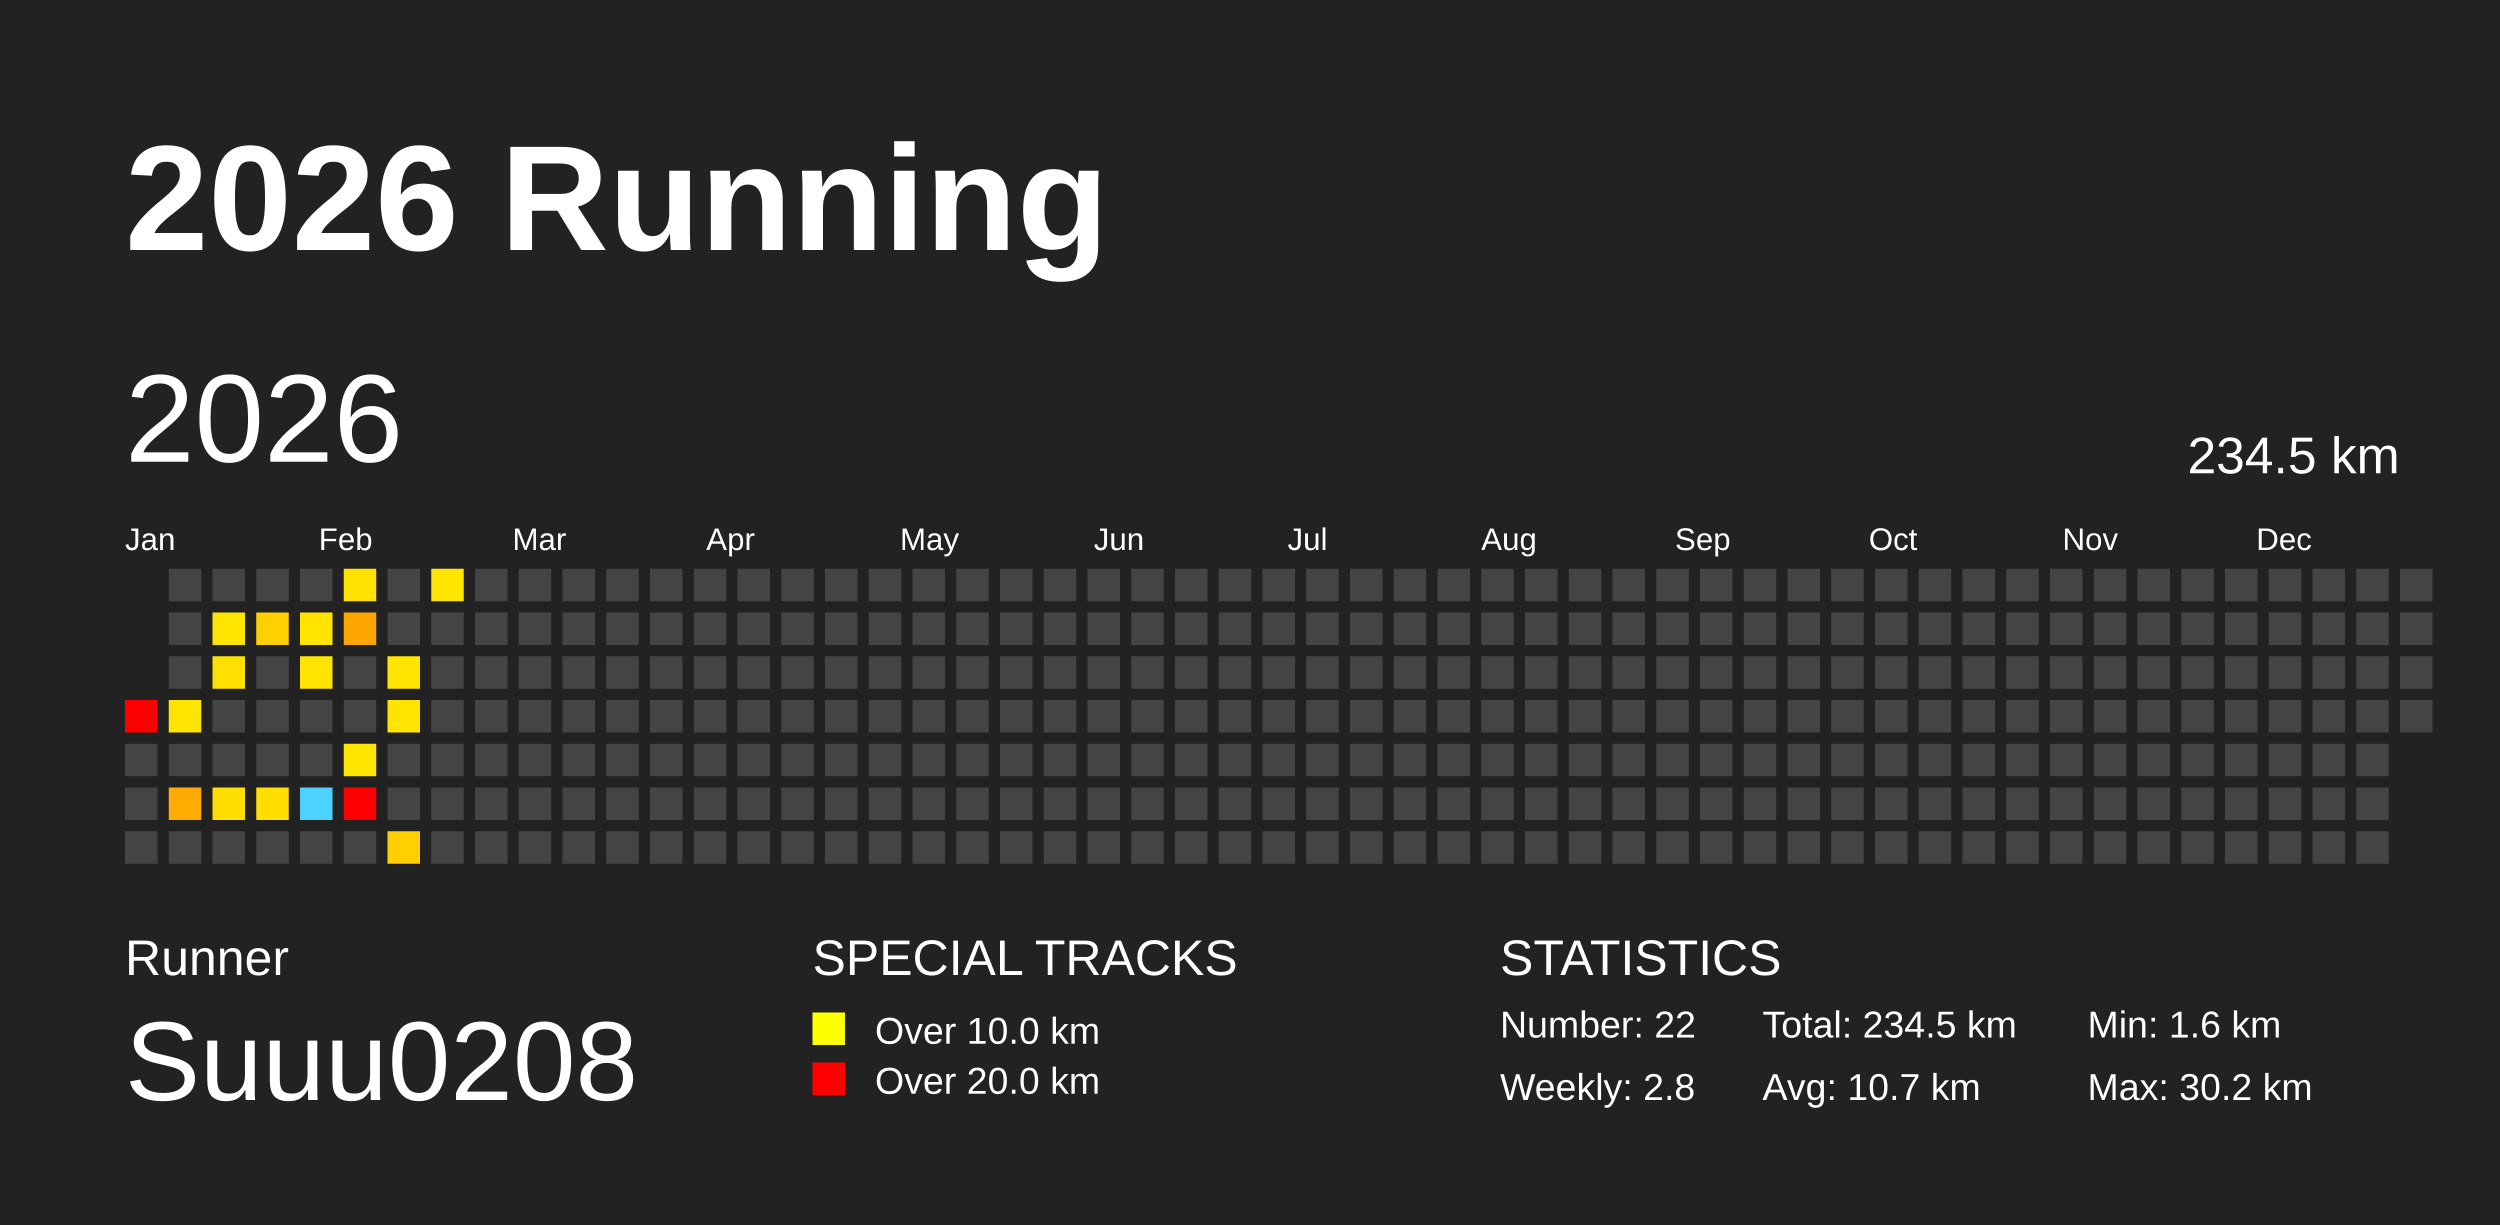
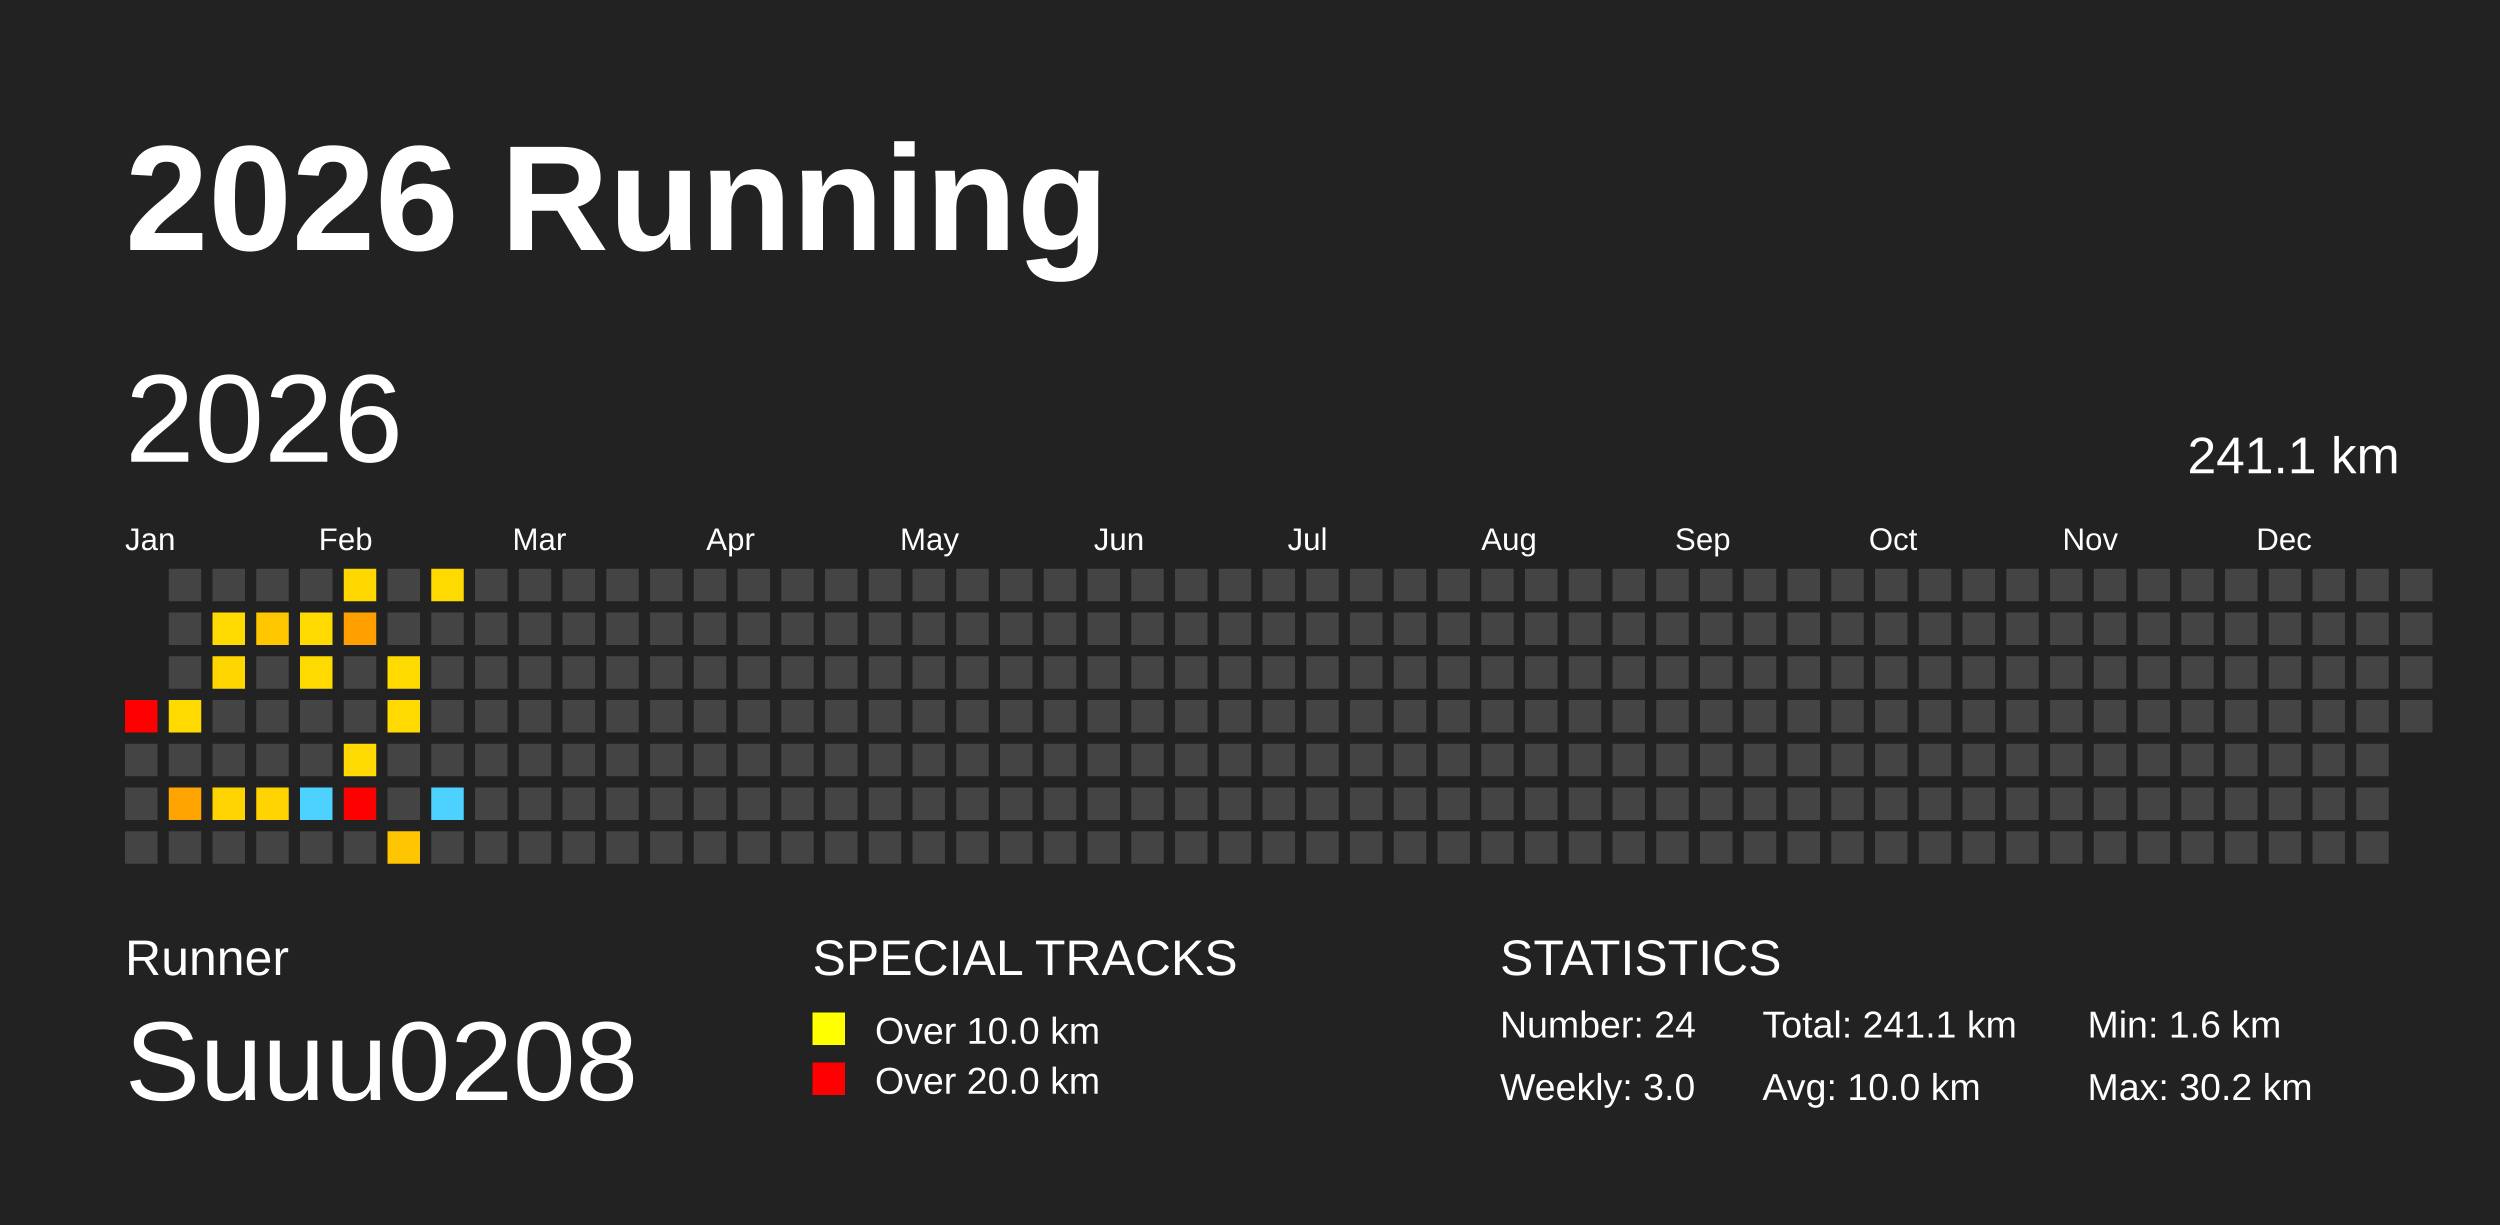
<svg xmlns="http://www.w3.org/2000/svg" baseProfile="full" height="98mm" version="1.1" viewBox="0,0,200,98" width="200mm">
  <defs />
  <rect fill="#222222" height="98" width="200" x="0" y="0" />
  <text fill="#FFFFFF" style="font-size:12px; font-family:Arial; font-weight:bold;" x="10" y="20">2026 Running</text>
  <text fill="#FFFFFF" style="font-size:4px; font-family:Arial" x="10" y="78">Runner</text>
  <text fill="#FFFFFF" style="font-size:9px; font-family:Arial" x="10" y="88">Suuu0208</text>
  <text fill="#FFFFFF" style="font-size:4px; font-family:Arial" x="65" y="78">SPECIAL TRACKS</text>
  <rect fill="yellow" height="2.6" width="2.6" x="65" y="81" />
  <text fill="#FFFFFF" style="font-size:3px; font-family:Arial" x="70" y="83.5">Over 10.0 km</text>
  <rect fill="red" height="2.6" width="2.6" x="65" y="85" />
  <text fill="#FFFFFF" style="font-size:3px; font-family:Arial" x="70" y="87.5">Over 20.0 km</text>
  <text fill="#FFFFFF" style="font-size:4px; font-family:Arial" x="120" y="78">STATISTICS</text>
-   <text fill="#FFFFFF" style="font-size:3px; font-family:Arial" x="120" y="83">Number: 22</text>
-   <text fill="#FFFFFF" style="font-size:3px; font-family:Arial" x="120" y="88">Weekly: 2.8</text>
-   <text fill="#FFFFFF" style="font-size:3px; font-family:Arial" x="141" y="83">Total: 234.5 km</text>
-   <text fill="#FFFFFF" style="font-size:3px; font-family:Arial" x="141" y="88">Avg: 10.7 km</text>
+   <text fill="#FFFFFF" style="font-size:3px; font-family:Arial" x="120" y="83">Number: 24</text>
+   <text fill="#FFFFFF" style="font-size:3px; font-family:Arial" x="120" y="88">Weekly: 3.0</text>
+   <text fill="#FFFFFF" style="font-size:3px; font-family:Arial" x="141" y="83">Total: 241.1 km</text>
+   <text fill="#FFFFFF" style="font-size:3px; font-family:Arial" x="141" y="88">Avg: 10.0 km</text>
  <text fill="#FFFFFF" style="font-size:3px; font-family:Arial" x="167" y="83">Min: 1.6 km</text>
  <text fill="#FFFFFF" style="font-size:3px; font-family:Arial" x="167" y="88">Max: 30.2 km</text>
  <text dominant-baseline="hanging" fill="#FFFFFF" style="font-size:10.0px; font-family:Arial;" x="10" y="30">2026</text>
-   <text dominant-baseline="hanging" fill="#FFFFFF" style="font-size:4.125px; font-family:Arial;" x="175" y="35">234.5 km</text>
+   <text dominant-baseline="hanging" fill="#FFFFFF" style="font-size:4.125px; font-family:Arial;" x="175" y="35">241.1 km</text>
  <text fill="#FFFFFF" style="font-size:2.5px; font-family:Arial" x="10.0" y="44">Jan</text>
  <text fill="#FFFFFF" style="font-size:2.5px; font-family:Arial" x="25.5" y="44">Feb</text>
  <text fill="#FFFFFF" style="font-size:2.5px; font-family:Arial" x="41.0" y="44">Mar</text>
  <text fill="#FFFFFF" style="font-size:2.5px; font-family:Arial" x="56.5" y="44">Apr</text>
  <text fill="#FFFFFF" style="font-size:2.5px; font-family:Arial" x="72.0" y="44">May</text>
  <text fill="#FFFFFF" style="font-size:2.5px; font-family:Arial" x="87.5" y="44">Jun</text>
  <text fill="#FFFFFF" style="font-size:2.5px; font-family:Arial" x="103.0" y="44">Jul</text>
  <text fill="#FFFFFF" style="font-size:2.5px; font-family:Arial" x="118.5" y="44">Aug</text>
  <text fill="#FFFFFF" style="font-size:2.5px; font-family:Arial" x="134.0" y="44">Sep</text>
  <text fill="#FFFFFF" style="font-size:2.5px; font-family:Arial" x="149.5" y="44">Oct</text>
  <text fill="#FFFFFF" style="font-size:2.5px; font-family:Arial" x="165.0" y="44">Nov</text>
  <text fill="#FFFFFF" style="font-size:2.5px; font-family:Arial" x="180.5" y="44">Dec</text>
  <rect fill="red" height="2.6" width="2.6" x="10.0" y="56.0" />
  <rect fill="#444444" height="2.6" width="2.6" x="10.0" y="59.5" />
  <rect fill="#444444" height="2.6" width="2.6" x="10.0" y="63.0" />
  <rect fill="#444444" height="2.6" width="2.6" x="10.0" y="66.5" />
  <rect fill="#444444" height="2.6" width="2.6" x="13.5" y="45.5" />
  <rect fill="#444444" height="2.6" width="2.6" x="13.5" y="49.0" />
  <rect fill="#444444" height="2.6" width="2.6" x="13.5" y="52.5" />
-   <rect fill="#ffe400" height="2.6" width="2.6" x="13.5" y="56.0" />
+   <rect fill="#ffda00" height="2.6" width="2.6" x="13.5" y="56.0" />
  <rect fill="#444444" height="2.6" width="2.6" x="13.5" y="59.5" />
-   <rect fill="#ffab00" height="2.6" width="2.6" x="13.5" y="63.0" />
+   <rect fill="#ffa400" height="2.6" width="2.6" x="13.5" y="63.0" />
  <rect fill="#444444" height="2.6" width="2.6" x="13.5" y="66.5" />
  <rect fill="#444444" height="2.6" width="2.6" x="17.0" y="45.5" />
-   <rect fill="#ffe400" height="2.6" width="2.6" x="17.0" y="49.0" />
-   <rect fill="#ffe000" height="2.6" width="2.6" x="17.0" y="52.5" />
+   <rect fill="#ffda00" height="2.6" width="2.6" x="17.0" y="49.0" />
+   <rect fill="#ffd600" height="2.6" width="2.6" x="17.0" y="52.5" />
  <rect fill="#444444" height="2.6" width="2.6" x="17.0" y="56.0" />
  <rect fill="#444444" height="2.6" width="2.6" x="17.0" y="59.5" />
-   <rect fill="#ffde00" height="2.6" width="2.6" x="17.0" y="63.0" />
+   <rect fill="#ffd400" height="2.6" width="2.6" x="17.0" y="63.0" />
  <rect fill="#444444" height="2.6" width="2.6" x="17.0" y="66.5" />
  <rect fill="#444444" height="2.6" width="2.6" x="20.5" y="45.5" />
-   <rect fill="#ffd000" height="2.6" width="2.6" x="20.5" y="49.0" />
+   <rect fill="#ffc700" height="2.6" width="2.6" x="20.5" y="49.0" />
  <rect fill="#444444" height="2.6" width="2.6" x="20.5" y="52.5" />
  <rect fill="#444444" height="2.6" width="2.6" x="20.5" y="56.0" />
  <rect fill="#444444" height="2.6" width="2.6" x="20.5" y="59.5" />
-   <rect fill="#ffde00" height="2.6" width="2.6" x="20.5" y="63.0" />
+   <rect fill="#ffd400" height="2.6" width="2.6" x="20.5" y="63.0" />
  <rect fill="#444444" height="2.6" width="2.6" x="20.5" y="66.5" />
  <rect fill="#444444" height="2.6" width="2.6" x="24.0" y="45.5" />
-   <rect fill="#ffe400" height="2.6" width="2.6" x="24.0" y="49.0" />
-   <rect fill="#ffe400" height="2.6" width="2.6" x="24.0" y="52.5" />
+   <rect fill="#ffda00" height="2.6" width="2.6" x="24.0" y="49.0" />
+   <rect fill="#ffda00" height="2.6" width="2.6" x="24.0" y="52.5" />
  <rect fill="#444444" height="2.6" width="2.6" x="24.0" y="56.0" />
  <rect fill="#444444" height="2.6" width="2.6" x="24.0" y="59.5" />
  <rect fill="#4dd2ff" height="2.6" width="2.6" x="24.0" y="63.0" />
  <rect fill="#444444" height="2.6" width="2.6" x="24.0" y="66.5" />
-   <rect fill="#ffe200" height="2.6" width="2.6" x="27.5" y="45.5" />
-   <rect fill="#ffa700" height="2.6" width="2.6" x="27.5" y="49.0" />
+   <rect fill="#ffd800" height="2.6" width="2.6" x="27.5" y="45.5" />
+   <rect fill="#ffa000" height="2.6" width="2.6" x="27.5" y="49.0" />
  <rect fill="#444444" height="2.6" width="2.6" x="27.5" y="52.5" />
  <rect fill="#444444" height="2.6" width="2.6" x="27.5" y="56.0" />
-   <rect fill="#ffe500" height="2.6" width="2.6" x="27.5" y="59.5" />
+   <rect fill="#ffda00" height="2.6" width="2.6" x="27.5" y="59.5" />
  <rect fill="red" height="2.6" width="2.6" x="27.5" y="63.0" />
  <rect fill="#444444" height="2.6" width="2.6" x="27.5" y="66.5" />
  <rect fill="#444444" height="2.6" width="2.6" x="31.0" y="45.5" />
  <rect fill="#444444" height="2.6" width="2.6" x="31.0" y="49.0" />
-   <rect fill="#ffe500" height="2.6" width="2.6" x="31.0" y="52.5" />
-   <rect fill="#ffe400" height="2.6" width="2.6" x="31.0" y="56.0" />
+   <rect fill="#ffdb00" height="2.6" width="2.6" x="31.0" y="52.5" />
+   <rect fill="#ffda00" height="2.6" width="2.6" x="31.0" y="56.0" />
  <rect fill="#444444" height="2.6" width="2.6" x="31.0" y="59.5" />
  <rect fill="#444444" height="2.6" width="2.6" x="31.0" y="63.0" />
-   <rect fill="#ffd000" height="2.6" width="2.6" x="31.0" y="66.5" />
-   <rect fill="#ffe500" height="2.6" width="2.6" x="34.5" y="45.5" />
+   <rect fill="#ffc600" height="2.6" width="2.6" x="31.0" y="66.5" />
+   <rect fill="#ffda00" height="2.6" width="2.6" x="34.5" y="45.5" />
  <rect fill="#444444" height="2.6" width="2.6" x="34.5" y="49.0" />
  <rect fill="#444444" height="2.6" width="2.6" x="34.5" y="52.5" />
  <rect fill="#444444" height="2.6" width="2.6" x="34.5" y="56.0" />
  <rect fill="#444444" height="2.6" width="2.6" x="34.5" y="59.5" />
-   <rect fill="#444444" height="2.6" width="2.6" x="34.5" y="63.0" />
+   <rect fill="#4dd2ff" height="2.6" width="2.6" x="34.5" y="63.0" />
  <rect fill="#444444" height="2.6" width="2.6" x="34.5" y="66.5" />
  <rect fill="#444444" height="2.6" width="2.6" x="38.0" y="45.5" />
  <rect fill="#444444" height="2.6" width="2.6" x="38.0" y="49.0" />
  <rect fill="#444444" height="2.6" width="2.6" x="38.0" y="52.5" />
  <rect fill="#444444" height="2.6" width="2.6" x="38.0" y="56.0" />
  <rect fill="#444444" height="2.6" width="2.6" x="38.0" y="59.5" />
  <rect fill="#444444" height="2.6" width="2.6" x="38.0" y="63.0" />
  <rect fill="#444444" height="2.6" width="2.6" x="38.0" y="66.5" />
  <rect fill="#444444" height="2.6" width="2.6" x="41.5" y="45.5" />
  <rect fill="#444444" height="2.6" width="2.6" x="41.5" y="49.0" />
  <rect fill="#444444" height="2.6" width="2.6" x="41.5" y="52.5" />
  <rect fill="#444444" height="2.6" width="2.6" x="41.5" y="56.0" />
  <rect fill="#444444" height="2.6" width="2.6" x="41.5" y="59.5" />
  <rect fill="#444444" height="2.6" width="2.6" x="41.5" y="63.0" />
  <rect fill="#444444" height="2.6" width="2.6" x="41.5" y="66.5" />
  <rect fill="#444444" height="2.6" width="2.6" x="45.0" y="45.5" />
  <rect fill="#444444" height="2.6" width="2.6" x="45.0" y="49.0" />
  <rect fill="#444444" height="2.6" width="2.6" x="45.0" y="52.5" />
  <rect fill="#444444" height="2.6" width="2.6" x="45.0" y="56.0" />
  <rect fill="#444444" height="2.6" width="2.6" x="45.0" y="59.5" />
  <rect fill="#444444" height="2.6" width="2.6" x="45.0" y="63.0" />
  <rect fill="#444444" height="2.6" width="2.6" x="45.0" y="66.5" />
  <rect fill="#444444" height="2.6" width="2.6" x="48.5" y="45.5" />
  <rect fill="#444444" height="2.6" width="2.6" x="48.5" y="49.0" />
  <rect fill="#444444" height="2.6" width="2.6" x="48.5" y="52.5" />
  <rect fill="#444444" height="2.6" width="2.6" x="48.5" y="56.0" />
  <rect fill="#444444" height="2.6" width="2.6" x="48.5" y="59.5" />
  <rect fill="#444444" height="2.6" width="2.6" x="48.5" y="63.0" />
  <rect fill="#444444" height="2.6" width="2.6" x="48.5" y="66.5" />
  <rect fill="#444444" height="2.6" width="2.6" x="52.0" y="45.5" />
  <rect fill="#444444" height="2.6" width="2.6" x="52.0" y="49.0" />
  <rect fill="#444444" height="2.6" width="2.6" x="52.0" y="52.5" />
  <rect fill="#444444" height="2.6" width="2.6" x="52.0" y="56.0" />
  <rect fill="#444444" height="2.6" width="2.6" x="52.0" y="59.5" />
  <rect fill="#444444" height="2.6" width="2.6" x="52.0" y="63.0" />
  <rect fill="#444444" height="2.6" width="2.6" x="52.0" y="66.5" />
  <rect fill="#444444" height="2.6" width="2.6" x="55.5" y="45.5" />
  <rect fill="#444444" height="2.6" width="2.6" x="55.5" y="49.0" />
  <rect fill="#444444" height="2.6" width="2.6" x="55.5" y="52.5" />
  <rect fill="#444444" height="2.6" width="2.6" x="55.5" y="56.0" />
  <rect fill="#444444" height="2.6" width="2.6" x="55.5" y="59.5" />
  <rect fill="#444444" height="2.6" width="2.6" x="55.5" y="63.0" />
  <rect fill="#444444" height="2.6" width="2.6" x="55.5" y="66.5" />
  <rect fill="#444444" height="2.6" width="2.6" x="59.0" y="45.5" />
  <rect fill="#444444" height="2.6" width="2.6" x="59.0" y="49.0" />
  <rect fill="#444444" height="2.6" width="2.6" x="59.0" y="52.5" />
  <rect fill="#444444" height="2.6" width="2.6" x="59.0" y="56.0" />
  <rect fill="#444444" height="2.6" width="2.6" x="59.0" y="59.5" />
  <rect fill="#444444" height="2.6" width="2.6" x="59.0" y="63.0" />
  <rect fill="#444444" height="2.6" width="2.6" x="59.0" y="66.5" />
  <rect fill="#444444" height="2.6" width="2.6" x="62.5" y="45.5" />
  <rect fill="#444444" height="2.6" width="2.6" x="62.5" y="49.0" />
  <rect fill="#444444" height="2.6" width="2.6" x="62.5" y="52.5" />
  <rect fill="#444444" height="2.6" width="2.6" x="62.5" y="56.0" />
  <rect fill="#444444" height="2.6" width="2.6" x="62.5" y="59.5" />
  <rect fill="#444444" height="2.6" width="2.6" x="62.5" y="63.0" />
  <rect fill="#444444" height="2.6" width="2.6" x="62.5" y="66.5" />
  <rect fill="#444444" height="2.6" width="2.6" x="66.0" y="45.5" />
  <rect fill="#444444" height="2.6" width="2.6" x="66.0" y="49.0" />
  <rect fill="#444444" height="2.6" width="2.6" x="66.0" y="52.5" />
  <rect fill="#444444" height="2.6" width="2.6" x="66.0" y="56.0" />
  <rect fill="#444444" height="2.6" width="2.6" x="66.0" y="59.5" />
  <rect fill="#444444" height="2.6" width="2.6" x="66.0" y="63.0" />
  <rect fill="#444444" height="2.6" width="2.6" x="66.0" y="66.5" />
  <rect fill="#444444" height="2.6" width="2.6" x="69.5" y="45.5" />
  <rect fill="#444444" height="2.6" width="2.6" x="69.5" y="49.0" />
  <rect fill="#444444" height="2.6" width="2.6" x="69.5" y="52.5" />
  <rect fill="#444444" height="2.6" width="2.6" x="69.5" y="56.0" />
  <rect fill="#444444" height="2.6" width="2.6" x="69.5" y="59.5" />
  <rect fill="#444444" height="2.6" width="2.6" x="69.5" y="63.0" />
  <rect fill="#444444" height="2.6" width="2.6" x="69.5" y="66.5" />
  <rect fill="#444444" height="2.6" width="2.6" x="73.0" y="45.5" />
  <rect fill="#444444" height="2.6" width="2.6" x="73.0" y="49.0" />
  <rect fill="#444444" height="2.6" width="2.6" x="73.0" y="52.5" />
  <rect fill="#444444" height="2.6" width="2.6" x="73.0" y="56.0" />
  <rect fill="#444444" height="2.6" width="2.6" x="73.0" y="59.5" />
  <rect fill="#444444" height="2.6" width="2.6" x="73.0" y="63.0" />
  <rect fill="#444444" height="2.6" width="2.6" x="73.0" y="66.5" />
  <rect fill="#444444" height="2.6" width="2.6" x="76.5" y="45.5" />
  <rect fill="#444444" height="2.6" width="2.6" x="76.5" y="49.0" />
  <rect fill="#444444" height="2.6" width="2.6" x="76.5" y="52.5" />
  <rect fill="#444444" height="2.6" width="2.6" x="76.5" y="56.0" />
  <rect fill="#444444" height="2.6" width="2.6" x="76.5" y="59.5" />
  <rect fill="#444444" height="2.6" width="2.6" x="76.5" y="63.0" />
  <rect fill="#444444" height="2.6" width="2.6" x="76.5" y="66.5" />
  <rect fill="#444444" height="2.6" width="2.6" x="80.0" y="45.5" />
  <rect fill="#444444" height="2.6" width="2.6" x="80.0" y="49.0" />
  <rect fill="#444444" height="2.6" width="2.6" x="80.0" y="52.5" />
  <rect fill="#444444" height="2.6" width="2.6" x="80.0" y="56.0" />
  <rect fill="#444444" height="2.6" width="2.6" x="80.0" y="59.5" />
  <rect fill="#444444" height="2.6" width="2.6" x="80.0" y="63.0" />
  <rect fill="#444444" height="2.6" width="2.6" x="80.0" y="66.5" />
  <rect fill="#444444" height="2.6" width="2.6" x="83.5" y="45.5" />
  <rect fill="#444444" height="2.6" width="2.6" x="83.5" y="49.0" />
  <rect fill="#444444" height="2.6" width="2.6" x="83.5" y="52.5" />
  <rect fill="#444444" height="2.6" width="2.6" x="83.5" y="56.0" />
  <rect fill="#444444" height="2.6" width="2.6" x="83.5" y="59.5" />
  <rect fill="#444444" height="2.6" width="2.6" x="83.5" y="63.0" />
  <rect fill="#444444" height="2.6" width="2.6" x="83.5" y="66.5" />
  <rect fill="#444444" height="2.6" width="2.6" x="87.0" y="45.5" />
  <rect fill="#444444" height="2.6" width="2.6" x="87.0" y="49.0" />
  <rect fill="#444444" height="2.6" width="2.6" x="87.0" y="52.5" />
  <rect fill="#444444" height="2.6" width="2.6" x="87.0" y="56.0" />
  <rect fill="#444444" height="2.6" width="2.6" x="87.0" y="59.5" />
  <rect fill="#444444" height="2.6" width="2.6" x="87.0" y="63.0" />
  <rect fill="#444444" height="2.6" width="2.6" x="87.0" y="66.5" />
  <rect fill="#444444" height="2.6" width="2.6" x="90.5" y="45.5" />
  <rect fill="#444444" height="2.6" width="2.6" x="90.5" y="49.0" />
  <rect fill="#444444" height="2.6" width="2.6" x="90.5" y="52.5" />
  <rect fill="#444444" height="2.6" width="2.6" x="90.5" y="56.0" />
  <rect fill="#444444" height="2.6" width="2.6" x="90.5" y="59.5" />
  <rect fill="#444444" height="2.6" width="2.6" x="90.5" y="63.0" />
  <rect fill="#444444" height="2.6" width="2.6" x="90.5" y="66.5" />
  <rect fill="#444444" height="2.6" width="2.6" x="94.0" y="45.5" />
  <rect fill="#444444" height="2.6" width="2.6" x="94.0" y="49.0" />
  <rect fill="#444444" height="2.6" width="2.6" x="94.0" y="52.5" />
  <rect fill="#444444" height="2.6" width="2.6" x="94.0" y="56.0" />
  <rect fill="#444444" height="2.6" width="2.6" x="94.0" y="59.5" />
  <rect fill="#444444" height="2.6" width="2.6" x="94.0" y="63.0" />
  <rect fill="#444444" height="2.6" width="2.6" x="94.0" y="66.5" />
  <rect fill="#444444" height="2.6" width="2.6" x="97.5" y="45.5" />
  <rect fill="#444444" height="2.6" width="2.6" x="97.5" y="49.0" />
  <rect fill="#444444" height="2.6" width="2.6" x="97.5" y="52.5" />
  <rect fill="#444444" height="2.6" width="2.6" x="97.5" y="56.0" />
  <rect fill="#444444" height="2.6" width="2.6" x="97.5" y="59.5" />
  <rect fill="#444444" height="2.6" width="2.6" x="97.5" y="63.0" />
  <rect fill="#444444" height="2.6" width="2.6" x="97.5" y="66.5" />
  <rect fill="#444444" height="2.6" width="2.6" x="101.0" y="45.5" />
  <rect fill="#444444" height="2.6" width="2.6" x="101.0" y="49.0" />
  <rect fill="#444444" height="2.6" width="2.6" x="101.0" y="52.5" />
  <rect fill="#444444" height="2.6" width="2.6" x="101.0" y="56.0" />
  <rect fill="#444444" height="2.6" width="2.6" x="101.0" y="59.5" />
  <rect fill="#444444" height="2.6" width="2.6" x="101.0" y="63.0" />
  <rect fill="#444444" height="2.6" width="2.6" x="101.0" y="66.5" />
  <rect fill="#444444" height="2.6" width="2.6" x="104.5" y="45.5" />
  <rect fill="#444444" height="2.6" width="2.6" x="104.5" y="49.0" />
  <rect fill="#444444" height="2.6" width="2.6" x="104.5" y="52.5" />
  <rect fill="#444444" height="2.6" width="2.6" x="104.5" y="56.0" />
  <rect fill="#444444" height="2.6" width="2.6" x="104.5" y="59.5" />
  <rect fill="#444444" height="2.6" width="2.6" x="104.5" y="63.0" />
  <rect fill="#444444" height="2.6" width="2.6" x="104.5" y="66.5" />
  <rect fill="#444444" height="2.6" width="2.6" x="108.0" y="45.5" />
  <rect fill="#444444" height="2.6" width="2.6" x="108.0" y="49.0" />
  <rect fill="#444444" height="2.6" width="2.6" x="108.0" y="52.5" />
  <rect fill="#444444" height="2.6" width="2.6" x="108.0" y="56.0" />
  <rect fill="#444444" height="2.6" width="2.6" x="108.0" y="59.5" />
  <rect fill="#444444" height="2.6" width="2.6" x="108.0" y="63.0" />
  <rect fill="#444444" height="2.6" width="2.6" x="108.0" y="66.5" />
  <rect fill="#444444" height="2.6" width="2.6" x="111.5" y="45.5" />
  <rect fill="#444444" height="2.6" width="2.6" x="111.5" y="49.0" />
  <rect fill="#444444" height="2.6" width="2.6" x="111.5" y="52.5" />
  <rect fill="#444444" height="2.6" width="2.6" x="111.5" y="56.0" />
  <rect fill="#444444" height="2.6" width="2.6" x="111.5" y="59.5" />
  <rect fill="#444444" height="2.6" width="2.6" x="111.5" y="63.0" />
  <rect fill="#444444" height="2.6" width="2.6" x="111.5" y="66.5" />
  <rect fill="#444444" height="2.6" width="2.6" x="115.0" y="45.5" />
  <rect fill="#444444" height="2.6" width="2.6" x="115.0" y="49.0" />
  <rect fill="#444444" height="2.6" width="2.6" x="115.0" y="52.5" />
  <rect fill="#444444" height="2.6" width="2.6" x="115.0" y="56.0" />
  <rect fill="#444444" height="2.6" width="2.6" x="115.0" y="59.5" />
  <rect fill="#444444" height="2.6" width="2.6" x="115.0" y="63.0" />
  <rect fill="#444444" height="2.6" width="2.6" x="115.0" y="66.5" />
  <rect fill="#444444" height="2.6" width="2.6" x="118.5" y="45.5" />
  <rect fill="#444444" height="2.6" width="2.6" x="118.5" y="49.0" />
  <rect fill="#444444" height="2.6" width="2.6" x="118.5" y="52.5" />
  <rect fill="#444444" height="2.6" width="2.6" x="118.5" y="56.0" />
  <rect fill="#444444" height="2.6" width="2.6" x="118.5" y="59.5" />
  <rect fill="#444444" height="2.6" width="2.6" x="118.5" y="63.0" />
  <rect fill="#444444" height="2.6" width="2.6" x="118.5" y="66.5" />
  <rect fill="#444444" height="2.6" width="2.6" x="122.0" y="45.5" />
  <rect fill="#444444" height="2.6" width="2.6" x="122.0" y="49.0" />
  <rect fill="#444444" height="2.6" width="2.6" x="122.0" y="52.5" />
  <rect fill="#444444" height="2.6" width="2.6" x="122.0" y="56.0" />
  <rect fill="#444444" height="2.6" width="2.6" x="122.0" y="59.5" />
  <rect fill="#444444" height="2.6" width="2.6" x="122.0" y="63.0" />
  <rect fill="#444444" height="2.6" width="2.6" x="122.0" y="66.5" />
  <rect fill="#444444" height="2.6" width="2.6" x="125.5" y="45.5" />
  <rect fill="#444444" height="2.6" width="2.6" x="125.5" y="49.0" />
  <rect fill="#444444" height="2.6" width="2.6" x="125.5" y="52.5" />
  <rect fill="#444444" height="2.6" width="2.6" x="125.5" y="56.0" />
  <rect fill="#444444" height="2.6" width="2.6" x="125.5" y="59.5" />
  <rect fill="#444444" height="2.6" width="2.6" x="125.5" y="63.0" />
  <rect fill="#444444" height="2.6" width="2.6" x="125.5" y="66.5" />
  <rect fill="#444444" height="2.6" width="2.6" x="129.0" y="45.5" />
  <rect fill="#444444" height="2.6" width="2.6" x="129.0" y="49.0" />
  <rect fill="#444444" height="2.6" width="2.6" x="129.0" y="52.5" />
  <rect fill="#444444" height="2.6" width="2.6" x="129.0" y="56.0" />
  <rect fill="#444444" height="2.6" width="2.6" x="129.0" y="59.5" />
  <rect fill="#444444" height="2.6" width="2.6" x="129.0" y="63.0" />
  <rect fill="#444444" height="2.6" width="2.6" x="129.0" y="66.5" />
  <rect fill="#444444" height="2.6" width="2.6" x="132.5" y="45.5" />
  <rect fill="#444444" height="2.6" width="2.6" x="132.5" y="49.0" />
  <rect fill="#444444" height="2.6" width="2.6" x="132.5" y="52.5" />
  <rect fill="#444444" height="2.6" width="2.6" x="132.5" y="56.0" />
  <rect fill="#444444" height="2.6" width="2.6" x="132.5" y="59.5" />
  <rect fill="#444444" height="2.6" width="2.6" x="132.5" y="63.0" />
  <rect fill="#444444" height="2.6" width="2.6" x="132.5" y="66.5" />
  <rect fill="#444444" height="2.6" width="2.6" x="136.0" y="45.5" />
  <rect fill="#444444" height="2.6" width="2.6" x="136.0" y="49.0" />
  <rect fill="#444444" height="2.6" width="2.6" x="136.0" y="52.5" />
  <rect fill="#444444" height="2.6" width="2.6" x="136.0" y="56.0" />
  <rect fill="#444444" height="2.6" width="2.6" x="136.0" y="59.5" />
  <rect fill="#444444" height="2.6" width="2.6" x="136.0" y="63.0" />
  <rect fill="#444444" height="2.6" width="2.6" x="136.0" y="66.5" />
  <rect fill="#444444" height="2.6" width="2.6" x="139.5" y="45.5" />
  <rect fill="#444444" height="2.6" width="2.6" x="139.5" y="49.0" />
  <rect fill="#444444" height="2.6" width="2.6" x="139.5" y="52.5" />
  <rect fill="#444444" height="2.6" width="2.6" x="139.5" y="56.0" />
  <rect fill="#444444" height="2.6" width="2.6" x="139.5" y="59.5" />
  <rect fill="#444444" height="2.6" width="2.6" x="139.5" y="63.0" />
  <rect fill="#444444" height="2.6" width="2.6" x="139.5" y="66.5" />
  <rect fill="#444444" height="2.6" width="2.6" x="143.0" y="45.5" />
  <rect fill="#444444" height="2.6" width="2.6" x="143.0" y="49.0" />
  <rect fill="#444444" height="2.6" width="2.6" x="143.0" y="52.5" />
  <rect fill="#444444" height="2.6" width="2.6" x="143.0" y="56.0" />
  <rect fill="#444444" height="2.6" width="2.6" x="143.0" y="59.5" />
  <rect fill="#444444" height="2.6" width="2.6" x="143.0" y="63.0" />
  <rect fill="#444444" height="2.6" width="2.6" x="143.0" y="66.5" />
  <rect fill="#444444" height="2.6" width="2.6" x="146.5" y="45.5" />
  <rect fill="#444444" height="2.6" width="2.6" x="146.5" y="49.0" />
  <rect fill="#444444" height="2.6" width="2.6" x="146.5" y="52.5" />
  <rect fill="#444444" height="2.6" width="2.6" x="146.5" y="56.0" />
  <rect fill="#444444" height="2.6" width="2.6" x="146.5" y="59.5" />
  <rect fill="#444444" height="2.6" width="2.6" x="146.5" y="63.0" />
  <rect fill="#444444" height="2.6" width="2.6" x="146.5" y="66.5" />
  <rect fill="#444444" height="2.6" width="2.6" x="150.0" y="45.5" />
  <rect fill="#444444" height="2.6" width="2.6" x="150.0" y="49.0" />
  <rect fill="#444444" height="2.6" width="2.6" x="150.0" y="52.5" />
  <rect fill="#444444" height="2.6" width="2.6" x="150.0" y="56.0" />
  <rect fill="#444444" height="2.6" width="2.6" x="150.0" y="59.5" />
  <rect fill="#444444" height="2.6" width="2.6" x="150.0" y="63.0" />
  <rect fill="#444444" height="2.6" width="2.6" x="150.0" y="66.5" />
  <rect fill="#444444" height="2.6" width="2.6" x="153.5" y="45.5" />
  <rect fill="#444444" height="2.6" width="2.6" x="153.5" y="49.0" />
  <rect fill="#444444" height="2.6" width="2.6" x="153.5" y="52.5" />
  <rect fill="#444444" height="2.6" width="2.6" x="153.5" y="56.0" />
  <rect fill="#444444" height="2.6" width="2.6" x="153.5" y="59.5" />
  <rect fill="#444444" height="2.6" width="2.6" x="153.5" y="63.0" />
  <rect fill="#444444" height="2.6" width="2.6" x="153.5" y="66.5" />
  <rect fill="#444444" height="2.6" width="2.6" x="157.0" y="45.5" />
  <rect fill="#444444" height="2.6" width="2.6" x="157.0" y="49.0" />
  <rect fill="#444444" height="2.6" width="2.6" x="157.0" y="52.5" />
  <rect fill="#444444" height="2.6" width="2.6" x="157.0" y="56.0" />
  <rect fill="#444444" height="2.6" width="2.6" x="157.0" y="59.5" />
  <rect fill="#444444" height="2.6" width="2.6" x="157.0" y="63.0" />
  <rect fill="#444444" height="2.6" width="2.6" x="157.0" y="66.5" />
  <rect fill="#444444" height="2.6" width="2.6" x="160.5" y="45.5" />
  <rect fill="#444444" height="2.6" width="2.6" x="160.5" y="49.0" />
  <rect fill="#444444" height="2.6" width="2.6" x="160.5" y="52.5" />
  <rect fill="#444444" height="2.6" width="2.6" x="160.5" y="56.0" />
  <rect fill="#444444" height="2.6" width="2.6" x="160.5" y="59.5" />
  <rect fill="#444444" height="2.6" width="2.6" x="160.5" y="63.0" />
  <rect fill="#444444" height="2.6" width="2.6" x="160.5" y="66.5" />
  <rect fill="#444444" height="2.6" width="2.6" x="164.0" y="45.5" />
  <rect fill="#444444" height="2.6" width="2.6" x="164.0" y="49.0" />
  <rect fill="#444444" height="2.6" width="2.6" x="164.0" y="52.5" />
  <rect fill="#444444" height="2.6" width="2.6" x="164.0" y="56.0" />
  <rect fill="#444444" height="2.6" width="2.6" x="164.0" y="59.5" />
  <rect fill="#444444" height="2.6" width="2.6" x="164.0" y="63.0" />
  <rect fill="#444444" height="2.6" width="2.6" x="164.0" y="66.5" />
  <rect fill="#444444" height="2.6" width="2.6" x="167.5" y="45.5" />
  <rect fill="#444444" height="2.6" width="2.6" x="167.5" y="49.0" />
  <rect fill="#444444" height="2.6" width="2.6" x="167.5" y="52.5" />
  <rect fill="#444444" height="2.6" width="2.6" x="167.5" y="56.0" />
  <rect fill="#444444" height="2.6" width="2.6" x="167.5" y="59.5" />
  <rect fill="#444444" height="2.6" width="2.6" x="167.5" y="63.0" />
  <rect fill="#444444" height="2.6" width="2.6" x="167.5" y="66.5" />
  <rect fill="#444444" height="2.6" width="2.6" x="171.0" y="45.5" />
  <rect fill="#444444" height="2.6" width="2.6" x="171.0" y="49.0" />
  <rect fill="#444444" height="2.6" width="2.6" x="171.0" y="52.5" />
  <rect fill="#444444" height="2.6" width="2.6" x="171.0" y="56.0" />
  <rect fill="#444444" height="2.6" width="2.6" x="171.0" y="59.5" />
  <rect fill="#444444" height="2.6" width="2.6" x="171.0" y="63.0" />
  <rect fill="#444444" height="2.6" width="2.6" x="171.0" y="66.5" />
  <rect fill="#444444" height="2.6" width="2.6" x="174.5" y="45.5" />
  <rect fill="#444444" height="2.6" width="2.6" x="174.5" y="49.0" />
  <rect fill="#444444" height="2.6" width="2.6" x="174.5" y="52.5" />
  <rect fill="#444444" height="2.6" width="2.6" x="174.5" y="56.0" />
  <rect fill="#444444" height="2.6" width="2.6" x="174.5" y="59.5" />
  <rect fill="#444444" height="2.6" width="2.6" x="174.5" y="63.0" />
  <rect fill="#444444" height="2.6" width="2.6" x="174.5" y="66.5" />
  <rect fill="#444444" height="2.6" width="2.6" x="178.0" y="45.5" />
  <rect fill="#444444" height="2.6" width="2.6" x="178.0" y="49.0" />
  <rect fill="#444444" height="2.6" width="2.6" x="178.0" y="52.5" />
  <rect fill="#444444" height="2.6" width="2.6" x="178.0" y="56.0" />
  <rect fill="#444444" height="2.6" width="2.6" x="178.0" y="59.5" />
  <rect fill="#444444" height="2.6" width="2.6" x="178.0" y="63.0" />
  <rect fill="#444444" height="2.6" width="2.6" x="178.0" y="66.5" />
  <rect fill="#444444" height="2.6" width="2.6" x="181.5" y="45.5" />
  <rect fill="#444444" height="2.6" width="2.6" x="181.5" y="49.0" />
  <rect fill="#444444" height="2.6" width="2.6" x="181.5" y="52.5" />
  <rect fill="#444444" height="2.6" width="2.6" x="181.5" y="56.0" />
  <rect fill="#444444" height="2.6" width="2.6" x="181.5" y="59.5" />
  <rect fill="#444444" height="2.6" width="2.6" x="181.5" y="63.0" />
  <rect fill="#444444" height="2.6" width="2.6" x="181.5" y="66.5" />
  <rect fill="#444444" height="2.6" width="2.6" x="185.0" y="45.5" />
  <rect fill="#444444" height="2.6" width="2.6" x="185.0" y="49.0" />
  <rect fill="#444444" height="2.6" width="2.6" x="185.0" y="52.5" />
  <rect fill="#444444" height="2.6" width="2.6" x="185.0" y="56.0" />
  <rect fill="#444444" height="2.6" width="2.6" x="185.0" y="59.5" />
  <rect fill="#444444" height="2.6" width="2.6" x="185.0" y="63.0" />
  <rect fill="#444444" height="2.6" width="2.6" x="185.0" y="66.5" />
  <rect fill="#444444" height="2.6" width="2.6" x="188.5" y="45.5" />
  <rect fill="#444444" height="2.6" width="2.6" x="188.5" y="49.0" />
  <rect fill="#444444" height="2.6" width="2.6" x="188.5" y="52.5" />
  <rect fill="#444444" height="2.6" width="2.6" x="188.5" y="56.0" />
  <rect fill="#444444" height="2.6" width="2.6" x="188.5" y="59.5" />
  <rect fill="#444444" height="2.6" width="2.6" x="188.5" y="63.0" />
  <rect fill="#444444" height="2.6" width="2.6" x="188.5" y="66.5" />
  <rect fill="#444444" height="2.6" width="2.6" x="192.0" y="45.5" />
  <rect fill="#444444" height="2.6" width="2.6" x="192.0" y="49.0" />
  <rect fill="#444444" height="2.6" width="2.6" x="192.0" y="52.5" />
  <rect fill="#444444" height="2.6" width="2.6" x="192.0" y="56.0" />
</svg>
